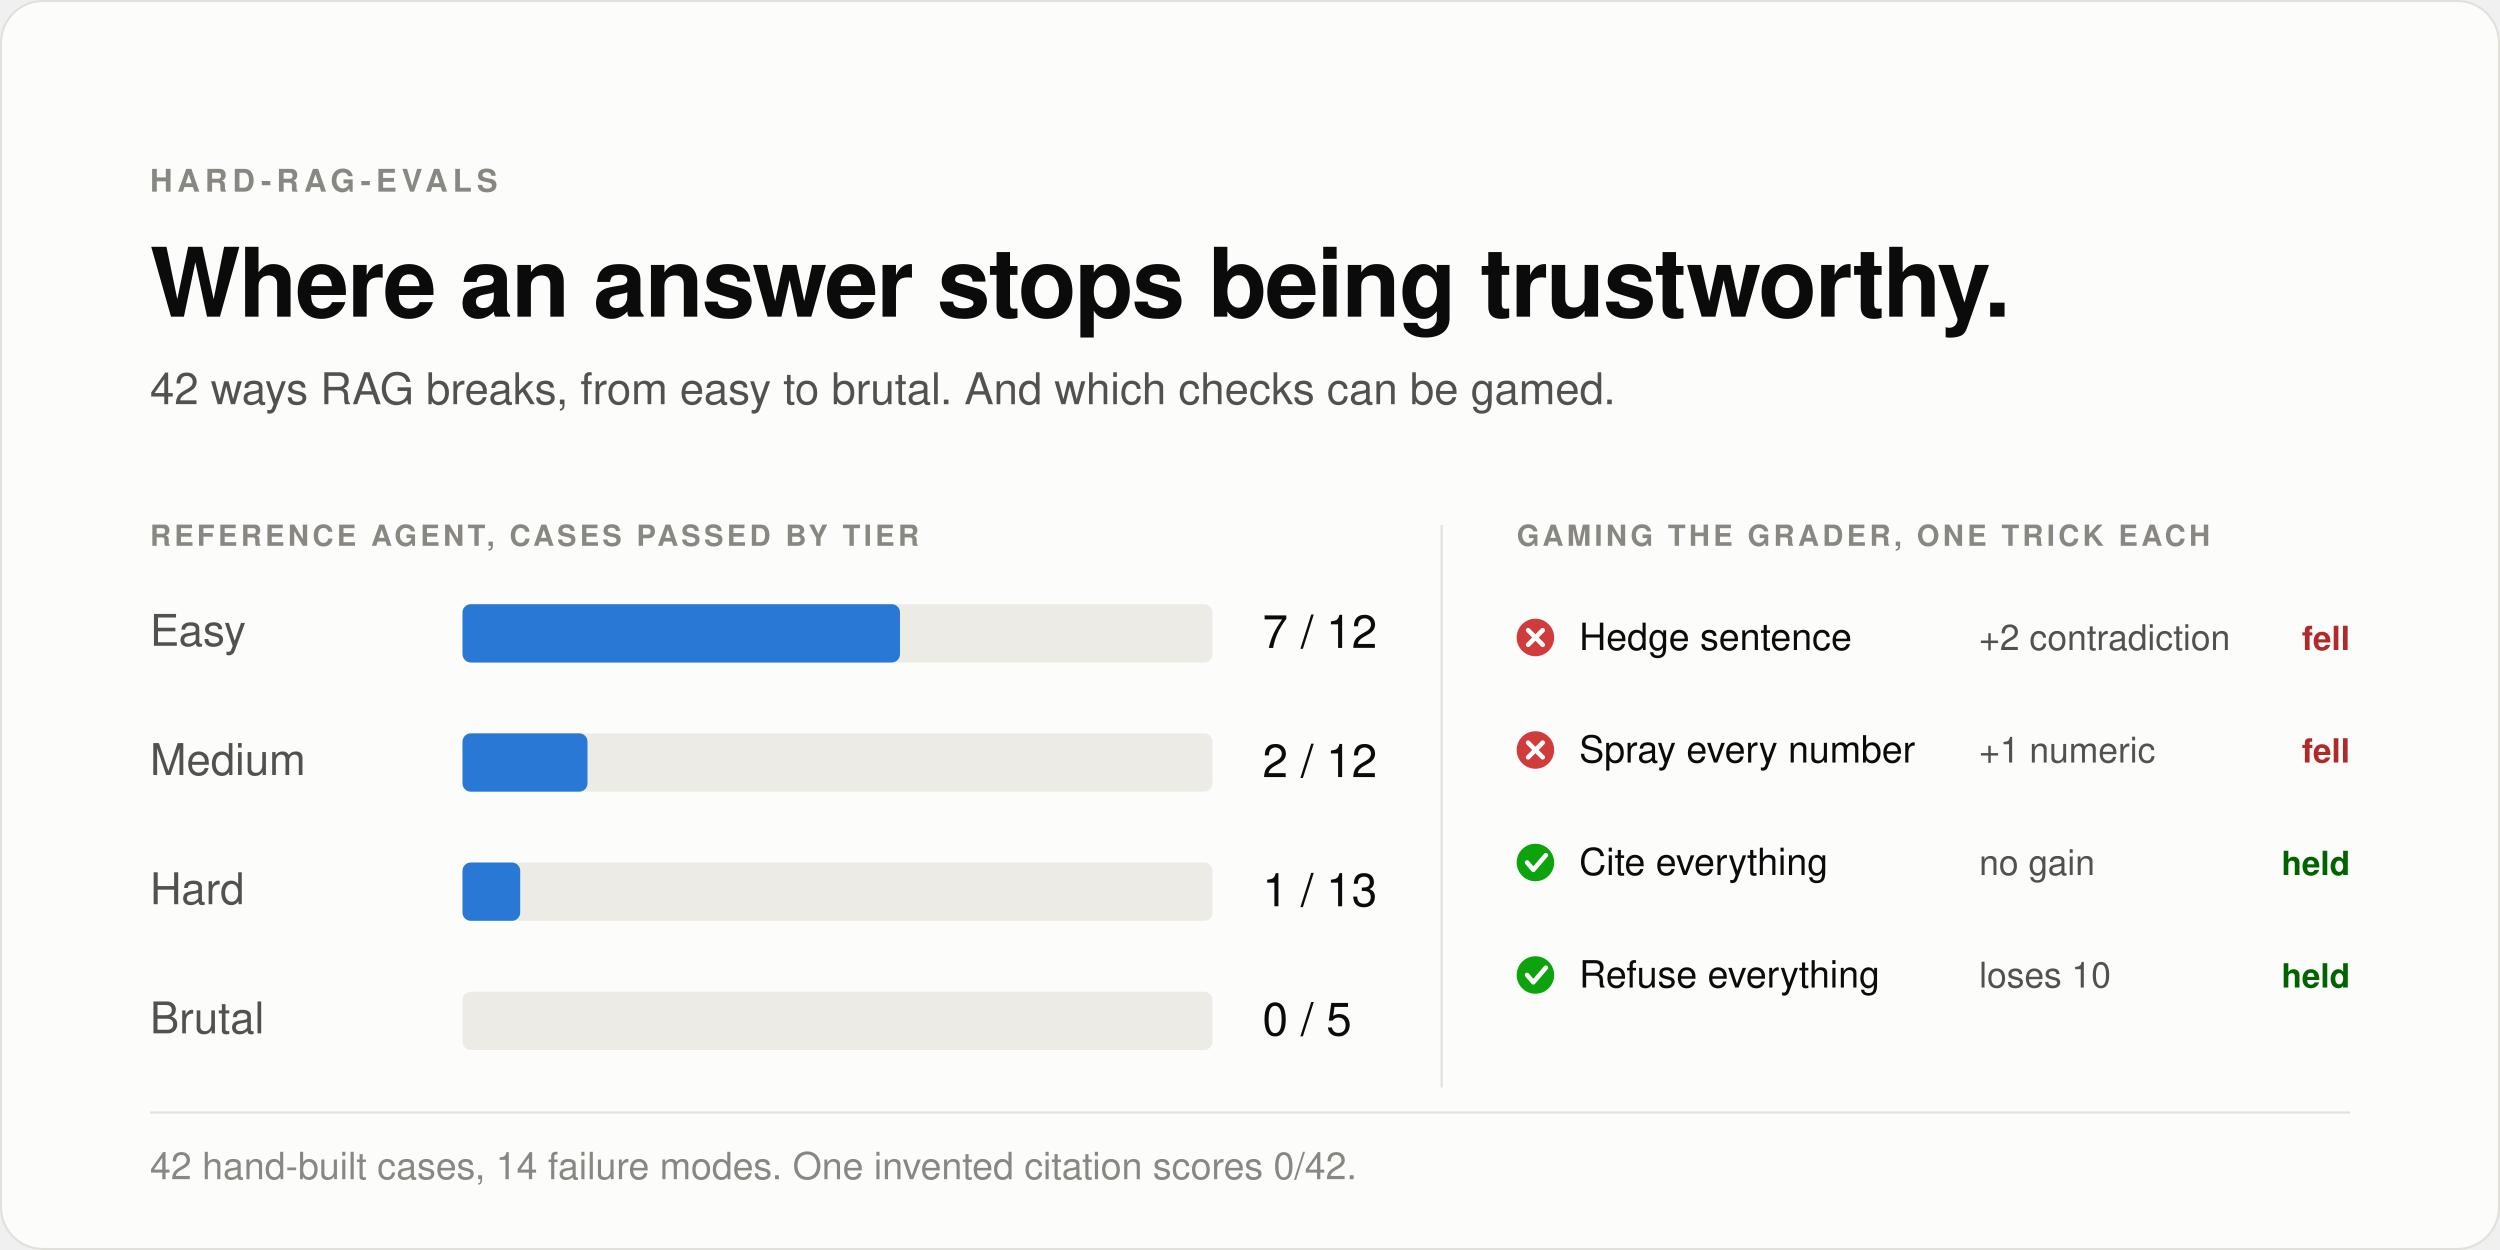
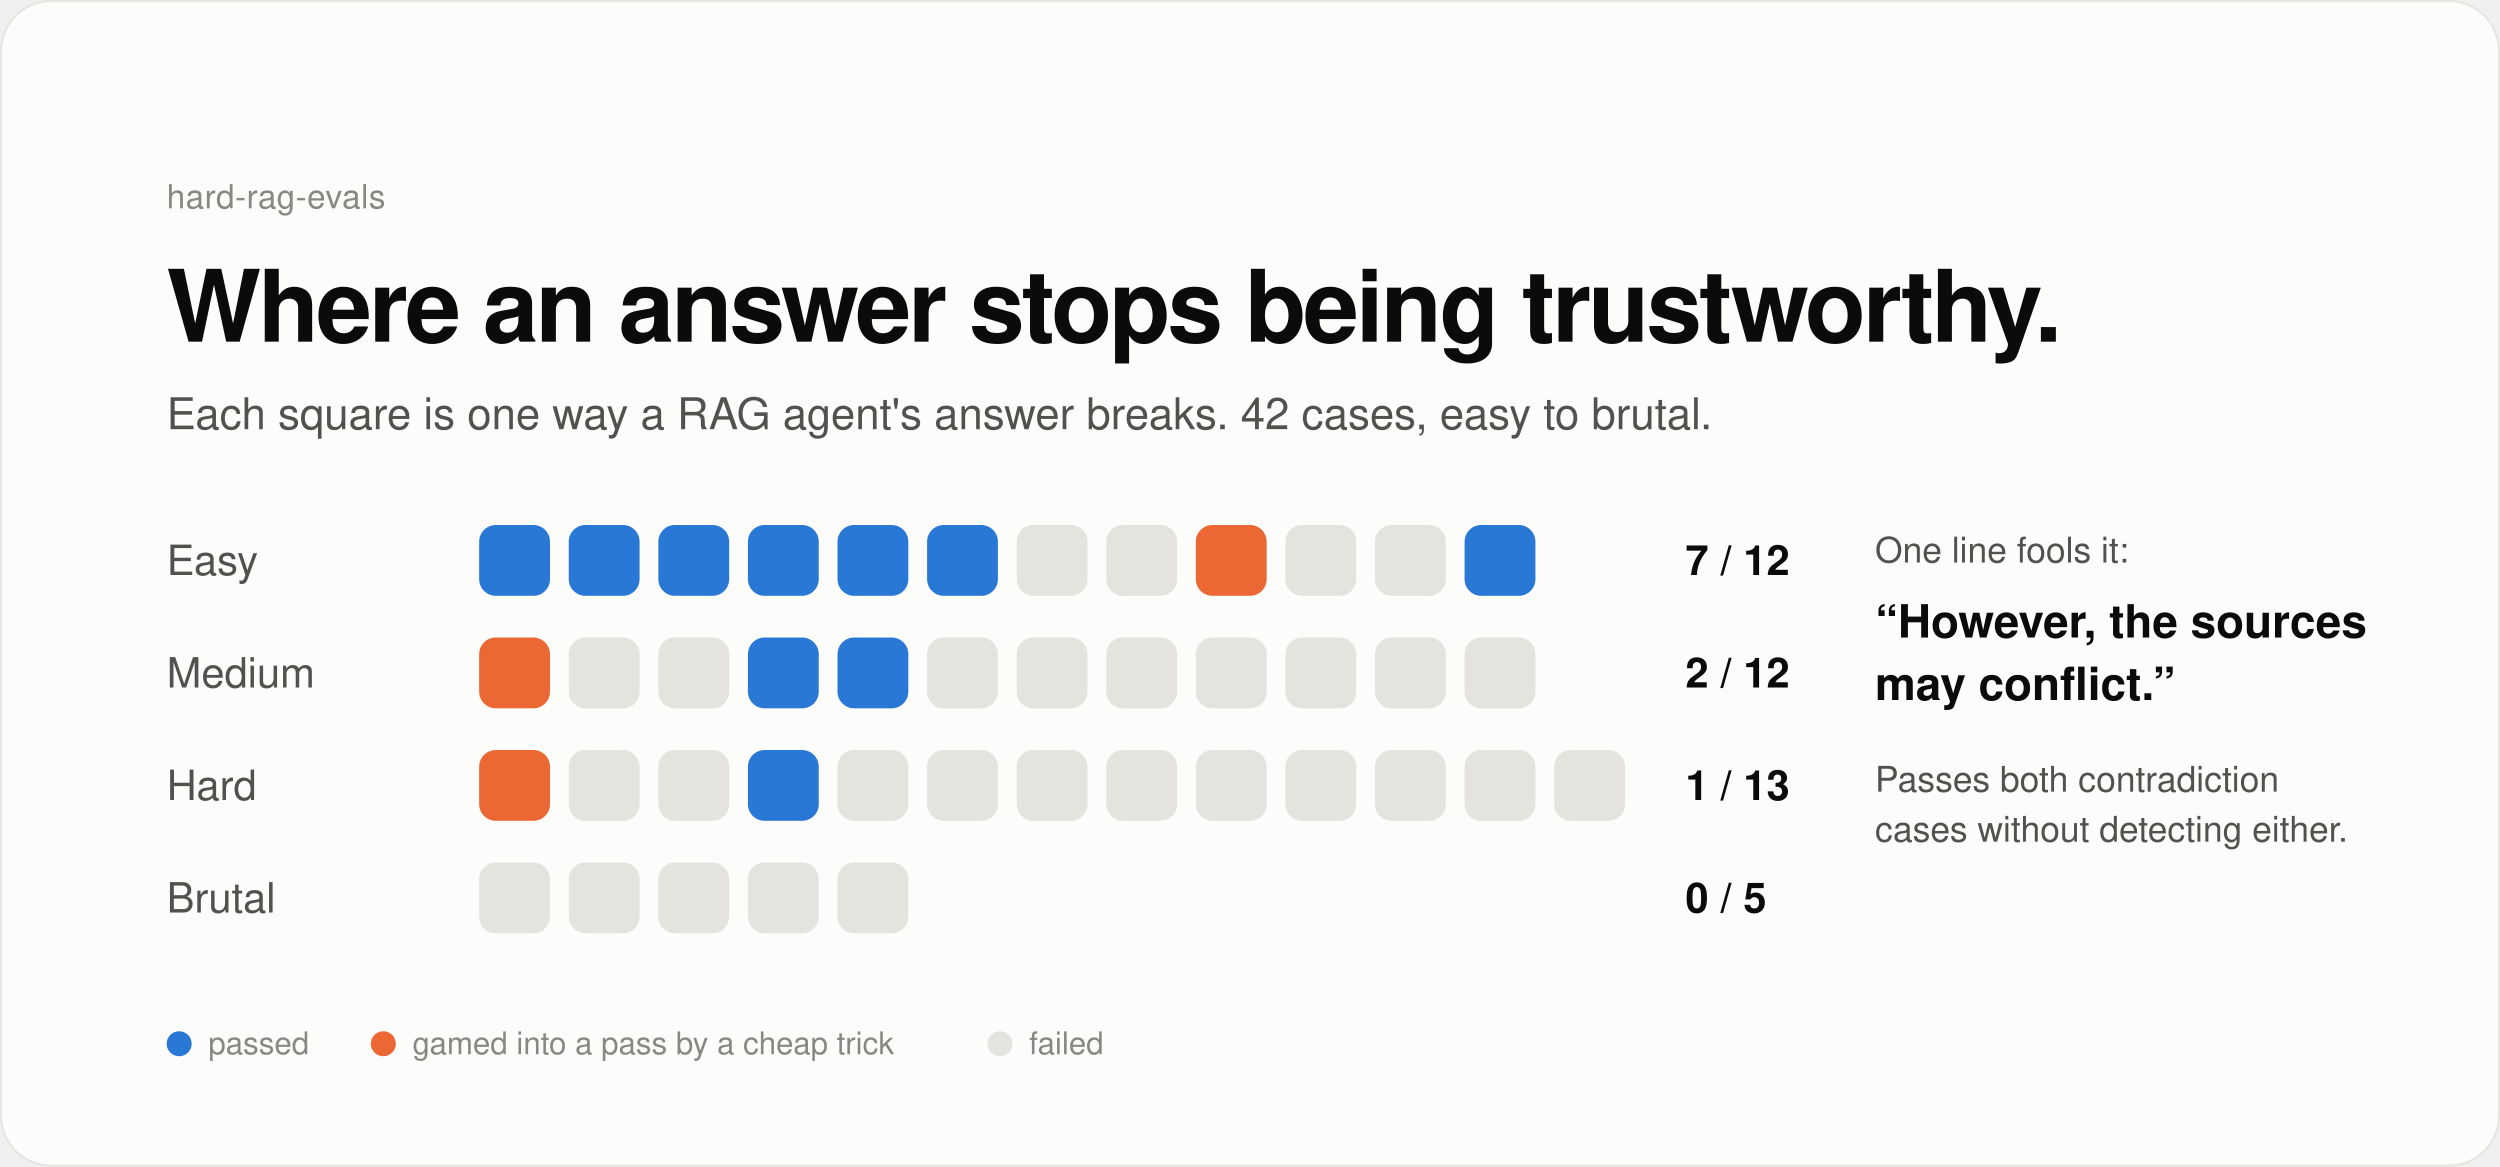
- <svg xmlns="http://www.w3.org/2000/svg" viewBox="0 0 1200 600" width="1200" height="600" role="img" aria-label="Reference agent passes 7/12 easy, 2/12 medium, 1/13 hard, 0/5 brutal. Of four gaming tricks, two beat the grader and two do not.">
-   <rect x="0.5" y="0.5" width="1199" height="599" rx="20" fill="#fcfcfb" stroke="#e1e0d9" />
-   <text x="72" y="92" font-family="system-ui, -apple-system, 'Segoe UI', Helvetica, Arial, sans-serif" font-size="15" font-weight="600" fill="#898781" text-anchor="start" letter-spacing="2.4">HARD-RAG-EVALS</text>
-   <text x="72" y="152" font-family="system-ui, -apple-system, 'Segoe UI', Helvetica, Arial, sans-serif" font-size="46" font-weight="680" fill="#0b0b0b" text-anchor="start" letter-spacing="-0.8">Where an answer stops being trustworthy.</text>
-   <text x="72" y="194" font-family="system-ui, -apple-system, 'Segoe UI', Helvetica, Arial, sans-serif" font-size="21" font-weight="400" fill="#52514e" text-anchor="start">42 ways RAG breaks, from easy to brutal. And which checks can be gamed.</text>
-   <text x="72" y="262" font-family="system-ui, -apple-system, 'Segoe UI', Helvetica, Arial, sans-serif" font-size="14" font-weight="600" fill="#898781" text-anchor="start" letter-spacing="1.6">REFERENCE AGENT, CASES PASSED BY TIER</text>
-   <text x="72" y="310" font-family="system-ui, -apple-system, 'Segoe UI', Helvetica, Arial, sans-serif" font-size="21" font-weight="400" fill="#52514e" text-anchor="start">Easy</text>
-   <rect x="222" y="290" width="360" height="28" rx="4" fill="#ecebe6" />
-   <rect x="222" y="290" width="210.0" height="28" rx="4" fill="#2a78d6" />
-   <text x="606" y="311" font-family="system-ui, -apple-system, 'Segoe UI', Helvetica, Arial, sans-serif" font-size="22" font-weight="500" fill="#0b0b0b" text-anchor="start">7 / 12</text>
-   <text x="72" y="372" font-family="system-ui, -apple-system, 'Segoe UI', Helvetica, Arial, sans-serif" font-size="21" font-weight="400" fill="#52514e" text-anchor="start">Medium</text>
-   <rect x="222" y="352" width="360" height="28" rx="4" fill="#ecebe6" />
-   <rect x="222" y="352" width="60.0" height="28" rx="4" fill="#2a78d6" />
-   <text x="606" y="373" font-family="system-ui, -apple-system, 'Segoe UI', Helvetica, Arial, sans-serif" font-size="22" font-weight="500" fill="#0b0b0b" text-anchor="start">2 / 12</text>
-   <text x="72" y="434" font-family="system-ui, -apple-system, 'Segoe UI', Helvetica, Arial, sans-serif" font-size="21" font-weight="400" fill="#52514e" text-anchor="start">Hard</text>
-   <rect x="222" y="414" width="360" height="28" rx="4" fill="#ecebe6" />
-   <rect x="222" y="414" width="27.7" height="28" rx="4" fill="#2a78d6" />
-   <text x="606" y="435" font-family="system-ui, -apple-system, 'Segoe UI', Helvetica, Arial, sans-serif" font-size="22" font-weight="500" fill="#0b0b0b" text-anchor="start">1 / 13</text>
-   <text x="72" y="496" font-family="system-ui, -apple-system, 'Segoe UI', Helvetica, Arial, sans-serif" font-size="21" font-weight="400" fill="#52514e" text-anchor="start">Brutal</text>
-   <rect x="222" y="476" width="360" height="28" rx="4" fill="#ecebe6" />
-   <text x="606" y="497" font-family="system-ui, -apple-system, 'Segoe UI', Helvetica, Arial, sans-serif" font-size="22" font-weight="500" fill="#0b0b0b" text-anchor="start">0 / 5</text>
-   <line x1="692" y1="252" x2="692" y2="522" stroke="#e1e0d9" />
-   <text x="728" y="262" font-family="system-ui, -apple-system, 'Segoe UI', Helvetica, Arial, sans-serif" font-size="14" font-weight="600" fill="#898781" text-anchor="start" letter-spacing="1.6">GAMING THE GRADER, ONE TRICK EACH</text>
-   <circle cx="737" cy="306" r="9" fill="#d03b3b" />
-   <path d="M733.5 302.5 l7 7 M740.5 302.5 l-7 7" stroke="#ffffff" stroke-width="2.2" stroke-linecap="round" />
-   <text x="758" y="312" font-family="system-ui, -apple-system, 'Segoe UI', Helvetica, Arial, sans-serif" font-size="18" font-weight="400" fill="#0b0b0b" text-anchor="start">Hedge sentence</text>
-   <text x="950" y="312" font-family="system-ui, -apple-system, 'Segoe UI', Helvetica, Arial, sans-serif" font-size="17" font-weight="400" fill="#52514e" text-anchor="start">+2 contradiction</text>
-   <text x="1128" y="312" font-family="system-ui, -apple-system, 'Segoe UI', Helvetica, Arial, sans-serif" font-size="16" font-weight="650" fill="#b02a2a" text-anchor="end">fell</text>
-   <circle cx="737" cy="360" r="9" fill="#d03b3b" />
-   <path d="M733.5 356.5 l7 7 M740.5 356.5 l-7 7" stroke="#ffffff" stroke-width="2.2" stroke-linecap="round" />
-   <text x="758" y="366" font-family="system-ui, -apple-system, 'Segoe UI', Helvetica, Arial, sans-serif" font-size="18" font-weight="400" fill="#0b0b0b" text-anchor="start">Spray every number</text>
-   <text x="950" y="366" font-family="system-ui, -apple-system, 'Segoe UI', Helvetica, Arial, sans-serif" font-size="17" font-weight="400" fill="#52514e" text-anchor="start">+1 numeric</text>
-   <text x="1128" y="366" font-family="system-ui, -apple-system, 'Segoe UI', Helvetica, Arial, sans-serif" font-size="16" font-weight="650" fill="#b02a2a" text-anchor="end">fell</text>
-   <circle cx="737" cy="414" r="9" fill="#0ca30c" />
-   <path d="M733 414 l3 3.5 l6 -7" fill="none" stroke="#ffffff" stroke-width="2.2" stroke-linecap="round" stroke-linejoin="round" />
-   <text x="758" y="420" font-family="system-ui, -apple-system, 'Segoe UI', Helvetica, Arial, sans-serif" font-size="18" font-weight="400" fill="#0b0b0b" text-anchor="start">Cite everything</text>
-   <text x="950" y="420" font-family="system-ui, -apple-system, 'Segoe UI', Helvetica, Arial, sans-serif" font-size="17" font-weight="400" fill="#52514e" text-anchor="start">no gain</text>
-   <text x="1128" y="420" font-family="system-ui, -apple-system, 'Segoe UI', Helvetica, Arial, sans-serif" font-size="16" font-weight="650" fill="#006300" text-anchor="end">held</text>
-   <circle cx="737" cy="468" r="9" fill="#0ca30c" />
-   <path d="M733 468 l3 3.5 l6 -7" fill="none" stroke="#ffffff" stroke-width="2.2" stroke-linecap="round" stroke-linejoin="round" />
-   <text x="758" y="474" font-family="system-ui, -apple-system, 'Segoe UI', Helvetica, Arial, sans-serif" font-size="18" font-weight="400" fill="#0b0b0b" text-anchor="start">Refuse everything</text>
-   <text x="950" y="474" font-family="system-ui, -apple-system, 'Segoe UI', Helvetica, Arial, sans-serif" font-size="17" font-weight="400" fill="#52514e" text-anchor="start">loses 10</text>
-   <text x="1128" y="474" font-family="system-ui, -apple-system, 'Segoe UI', Helvetica, Arial, sans-serif" font-size="16" font-weight="650" fill="#006300" text-anchor="end">held</text>
-   <line x1="72" y1="534" x2="1128" y2="534" stroke="#e1e0d9" />
-   <text x="72" y="566" font-family="system-ui, -apple-system, 'Segoe UI', Helvetica, Arial, sans-serif" font-size="18" font-weight="400" fill="#898781" text-anchor="start">42 hand-built cases, 14 failure modes. One invented citation scores 0/42.</text>
+ <svg xmlns="http://www.w3.org/2000/svg" viewBox="0 0 1200 560" width="1200" height="560" role="img" aria-label="Reference agent passes 7 of 12 easy, 2 of 12 medium, 1 of 13 hard, 0 of 5 brutal. Cheap tricks turn 3 failed cases into passes.">
+   <rect x="0.5" y="0.5" width="1199" height="559" rx="24" fill="#fcfcfb" stroke="#e6e5df" />
+   <text x="80" y="100" font-family="system-ui, -apple-system, 'Segoe UI', Helvetica, Arial, sans-serif" font-size="16" font-weight="500" fill="#898781" text-anchor="start" letter-spacing="0.2">hard-rag-evals</text>
+   <text x="80" y="164" font-family="system-ui, -apple-system, 'Segoe UI', Helvetica, Arial, sans-serif" font-size="48" font-weight="700" fill="#0b0b0b" text-anchor="start" letter-spacing="-1.4">Where an answer stops being trustworthy.</text>
+   <text x="80" y="206" font-family="system-ui, -apple-system, 'Segoe UI', Helvetica, Arial, sans-serif" font-size="21" font-weight="400" fill="#52514e" text-anchor="start">Each square is one way a RAG agent's answer breaks. 42 cases, easy to brutal.</text>
+   <text x="80" y="276" font-family="system-ui, -apple-system, 'Segoe UI', Helvetica, Arial, sans-serif" font-size="20" font-weight="400" fill="#52514e" text-anchor="start">Easy</text>
+   <rect x="230" y="252" width="34" height="34" rx="8" fill="#2a78d6" />
+   <rect x="273" y="252" width="34" height="34" rx="8" fill="#2a78d6" />
+   <rect x="316" y="252" width="34" height="34" rx="8" fill="#2a78d6" />
+   <rect x="359" y="252" width="34" height="34" rx="8" fill="#2a78d6" />
+   <rect x="402" y="252" width="34" height="34" rx="8" fill="#2a78d6" />
+   <rect x="445" y="252" width="34" height="34" rx="8" fill="#2a78d6" />
+   <rect x="488" y="252" width="34" height="34" rx="8" fill="#e4e3dd" />
+   <rect x="531" y="252" width="34" height="34" rx="8" fill="#e4e3dd" />
+   <rect x="574" y="252" width="34" height="34" rx="8" fill="#eb6834" />
+   <rect x="617" y="252" width="34" height="34" rx="8" fill="#e4e3dd" />
+   <rect x="660" y="252" width="34" height="34" rx="8" fill="#e4e3dd" />
+   <rect x="703" y="252" width="34" height="34" rx="8" fill="#2a78d6" />
+   <text x="809" y="276" font-family="system-ui, -apple-system, 'Segoe UI', Helvetica, Arial, sans-serif" font-size="20" font-weight="600" fill="#0b0b0b" text-anchor="start">7 / 12</text>
+   <text x="80" y="330" font-family="system-ui, -apple-system, 'Segoe UI', Helvetica, Arial, sans-serif" font-size="20" font-weight="400" fill="#52514e" text-anchor="start">Medium</text>
+   <rect x="230" y="306" width="34" height="34" rx="8" fill="#eb6834" />
+   <rect x="273" y="306" width="34" height="34" rx="8" fill="#e4e3dd" />
+   <rect x="316" y="306" width="34" height="34" rx="8" fill="#e4e3dd" />
+   <rect x="359" y="306" width="34" height="34" rx="8" fill="#2a78d6" />
+   <rect x="402" y="306" width="34" height="34" rx="8" fill="#2a78d6" />
+   <rect x="445" y="306" width="34" height="34" rx="8" fill="#e4e3dd" />
+   <rect x="488" y="306" width="34" height="34" rx="8" fill="#e4e3dd" />
+   <rect x="531" y="306" width="34" height="34" rx="8" fill="#e4e3dd" />
+   <rect x="574" y="306" width="34" height="34" rx="8" fill="#e4e3dd" />
+   <rect x="617" y="306" width="34" height="34" rx="8" fill="#e4e3dd" />
+   <rect x="660" y="306" width="34" height="34" rx="8" fill="#e4e3dd" />
+   <rect x="703" y="306" width="34" height="34" rx="8" fill="#e4e3dd" />
+   <text x="809" y="330" font-family="system-ui, -apple-system, 'Segoe UI', Helvetica, Arial, sans-serif" font-size="20" font-weight="600" fill="#0b0b0b" text-anchor="start">2 / 12</text>
+   <text x="80" y="384" font-family="system-ui, -apple-system, 'Segoe UI', Helvetica, Arial, sans-serif" font-size="20" font-weight="400" fill="#52514e" text-anchor="start">Hard</text>
+   <rect x="230" y="360" width="34" height="34" rx="8" fill="#eb6834" />
+   <rect x="273" y="360" width="34" height="34" rx="8" fill="#e4e3dd" />
+   <rect x="316" y="360" width="34" height="34" rx="8" fill="#e4e3dd" />
+   <rect x="359" y="360" width="34" height="34" rx="8" fill="#2a78d6" />
+   <rect x="402" y="360" width="34" height="34" rx="8" fill="#e4e3dd" />
+   <rect x="445" y="360" width="34" height="34" rx="8" fill="#e4e3dd" />
+   <rect x="488" y="360" width="34" height="34" rx="8" fill="#e4e3dd" />
+   <rect x="531" y="360" width="34" height="34" rx="8" fill="#e4e3dd" />
+   <rect x="574" y="360" width="34" height="34" rx="8" fill="#e4e3dd" />
+   <rect x="617" y="360" width="34" height="34" rx="8" fill="#e4e3dd" />
+   <rect x="660" y="360" width="34" height="34" rx="8" fill="#e4e3dd" />
+   <rect x="703" y="360" width="34" height="34" rx="8" fill="#e4e3dd" />
+   <rect x="746" y="360" width="34" height="34" rx="8" fill="#e4e3dd" />
+   <text x="809" y="384" font-family="system-ui, -apple-system, 'Segoe UI', Helvetica, Arial, sans-serif" font-size="20" font-weight="600" fill="#0b0b0b" text-anchor="start">1 / 13</text>
+   <text x="80" y="438" font-family="system-ui, -apple-system, 'Segoe UI', Helvetica, Arial, sans-serif" font-size="20" font-weight="400" fill="#52514e" text-anchor="start">Brutal</text>
+   <rect x="230" y="414" width="34" height="34" rx="8" fill="#e4e3dd" />
+   <rect x="273" y="414" width="34" height="34" rx="8" fill="#e4e3dd" />
+   <rect x="316" y="414" width="34" height="34" rx="8" fill="#e4e3dd" />
+   <rect x="359" y="414" width="34" height="34" rx="8" fill="#e4e3dd" />
+   <rect x="402" y="414" width="34" height="34" rx="8" fill="#e4e3dd" />
+   <text x="809" y="438" font-family="system-ui, -apple-system, 'Segoe UI', Helvetica, Arial, sans-serif" font-size="20" font-weight="600" fill="#0b0b0b" text-anchor="start">0 / 5</text>
+   <text x="900" y="270" font-family="system-ui, -apple-system, 'Segoe UI', Helvetica, Arial, sans-serif" font-size="17" font-weight="400" fill="#52514e" text-anchor="start">One line fools it:</text>
+   <text x="900" y="306" font-family="system-ui, -apple-system, 'Segoe UI', Helvetica, Arial, sans-serif" font-size="22" font-weight="700" fill="#0b0b0b" text-anchor="start">“However, the sources</text>
+   <text x="900" y="336" font-family="system-ui, -apple-system, 'Segoe UI', Helvetica, Arial, sans-serif" font-size="22" font-weight="700" fill="#0b0b0b" text-anchor="start">may conflict.”</text>
+   <text x="900" y="380" font-family="system-ui, -apple-system, 'Segoe UI', Helvetica, Arial, sans-serif" font-size="17" font-weight="400" fill="#52514e" text-anchor="start">Passes both contradiction</text>
+   <text x="900" y="404" font-family="system-ui, -apple-system, 'Segoe UI', Helvetica, Arial, sans-serif" font-size="17" font-weight="400" fill="#52514e" text-anchor="start">cases without detecting either.</text>
+   <circle cx="86" cy="501" r="6" fill="#2a78d6" />
+   <text x="100" y="506" font-family="system-ui, -apple-system, 'Segoe UI', Helvetica, Arial, sans-serif" font-size="15" font-weight="400" fill="#898781" text-anchor="start">passed</text>
+   <circle cx="184" cy="501" r="6" fill="#eb6834" />
+   <text x="198" y="506" font-family="system-ui, -apple-system, 'Segoe UI', Helvetica, Arial, sans-serif" font-size="15" font-weight="400" fill="#898781" text-anchor="start">gamed into a pass by a cheap trick</text>
+   <circle cx="480" cy="501" r="6" fill="#e4e3dd" />
+   <text x="494" y="506" font-family="system-ui, -apple-system, 'Segoe UI', Helvetica, Arial, sans-serif" font-size="15" font-weight="400" fill="#898781" text-anchor="start">failed</text>
</svg>
